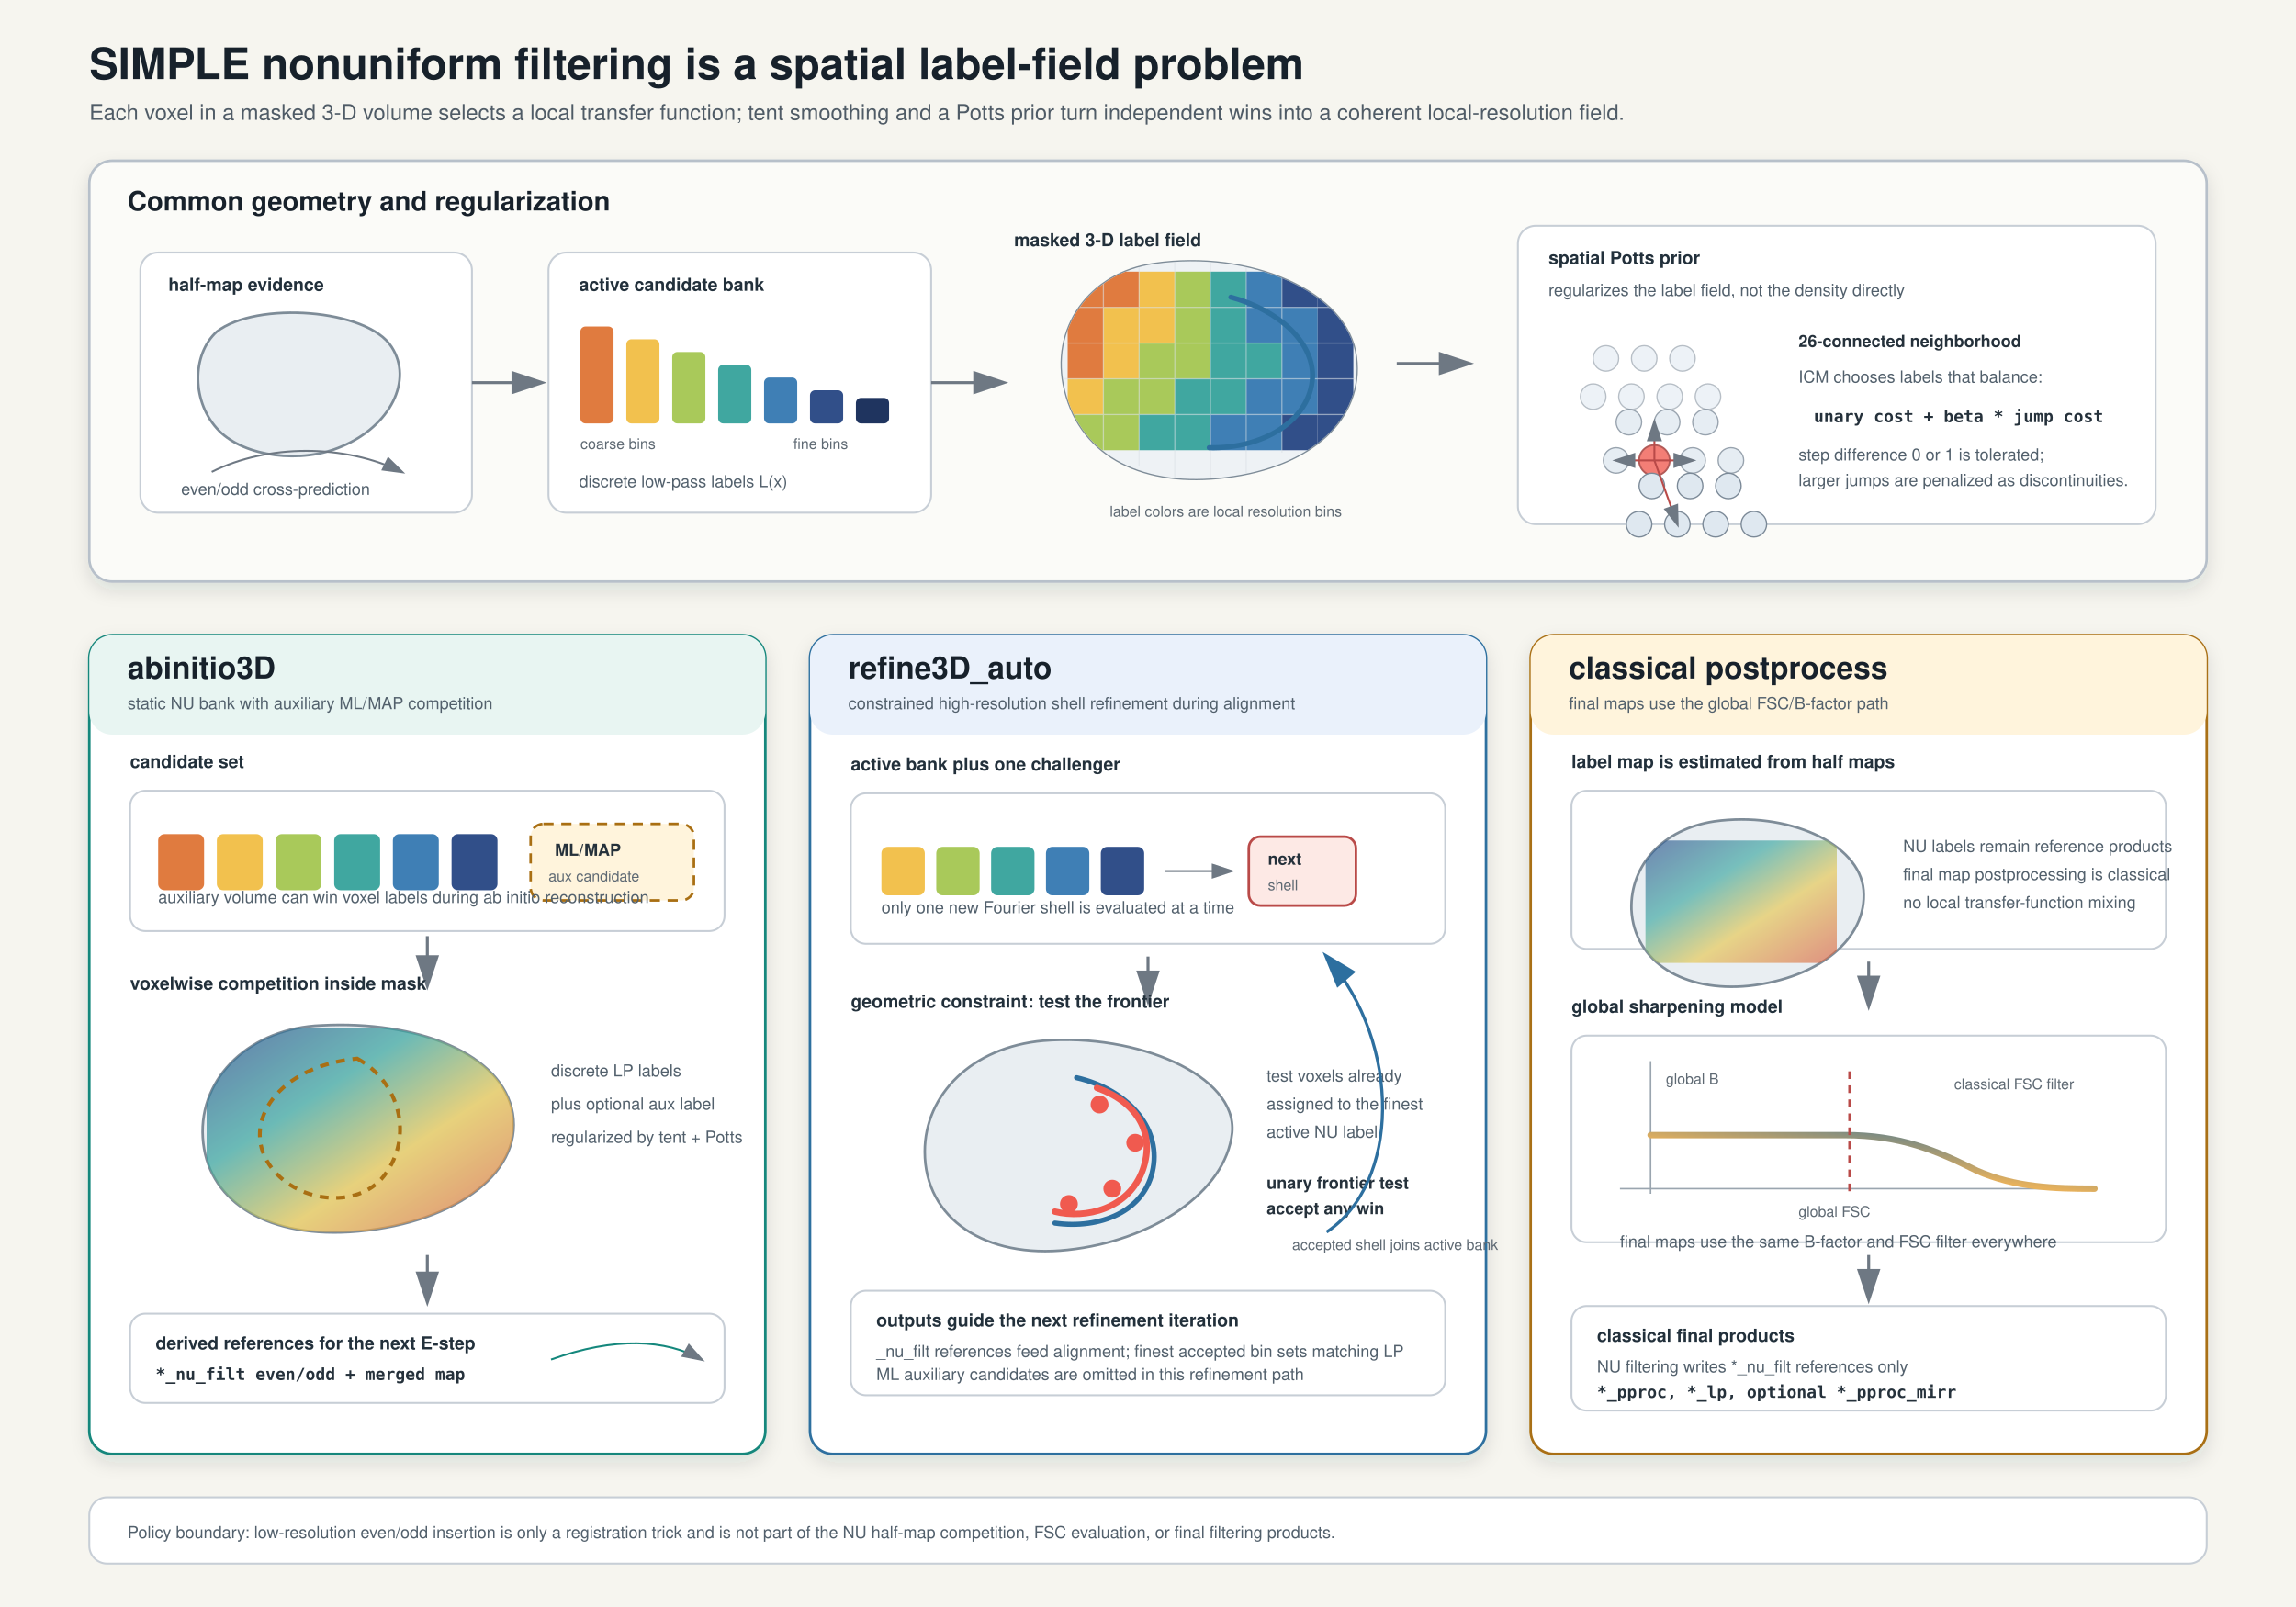
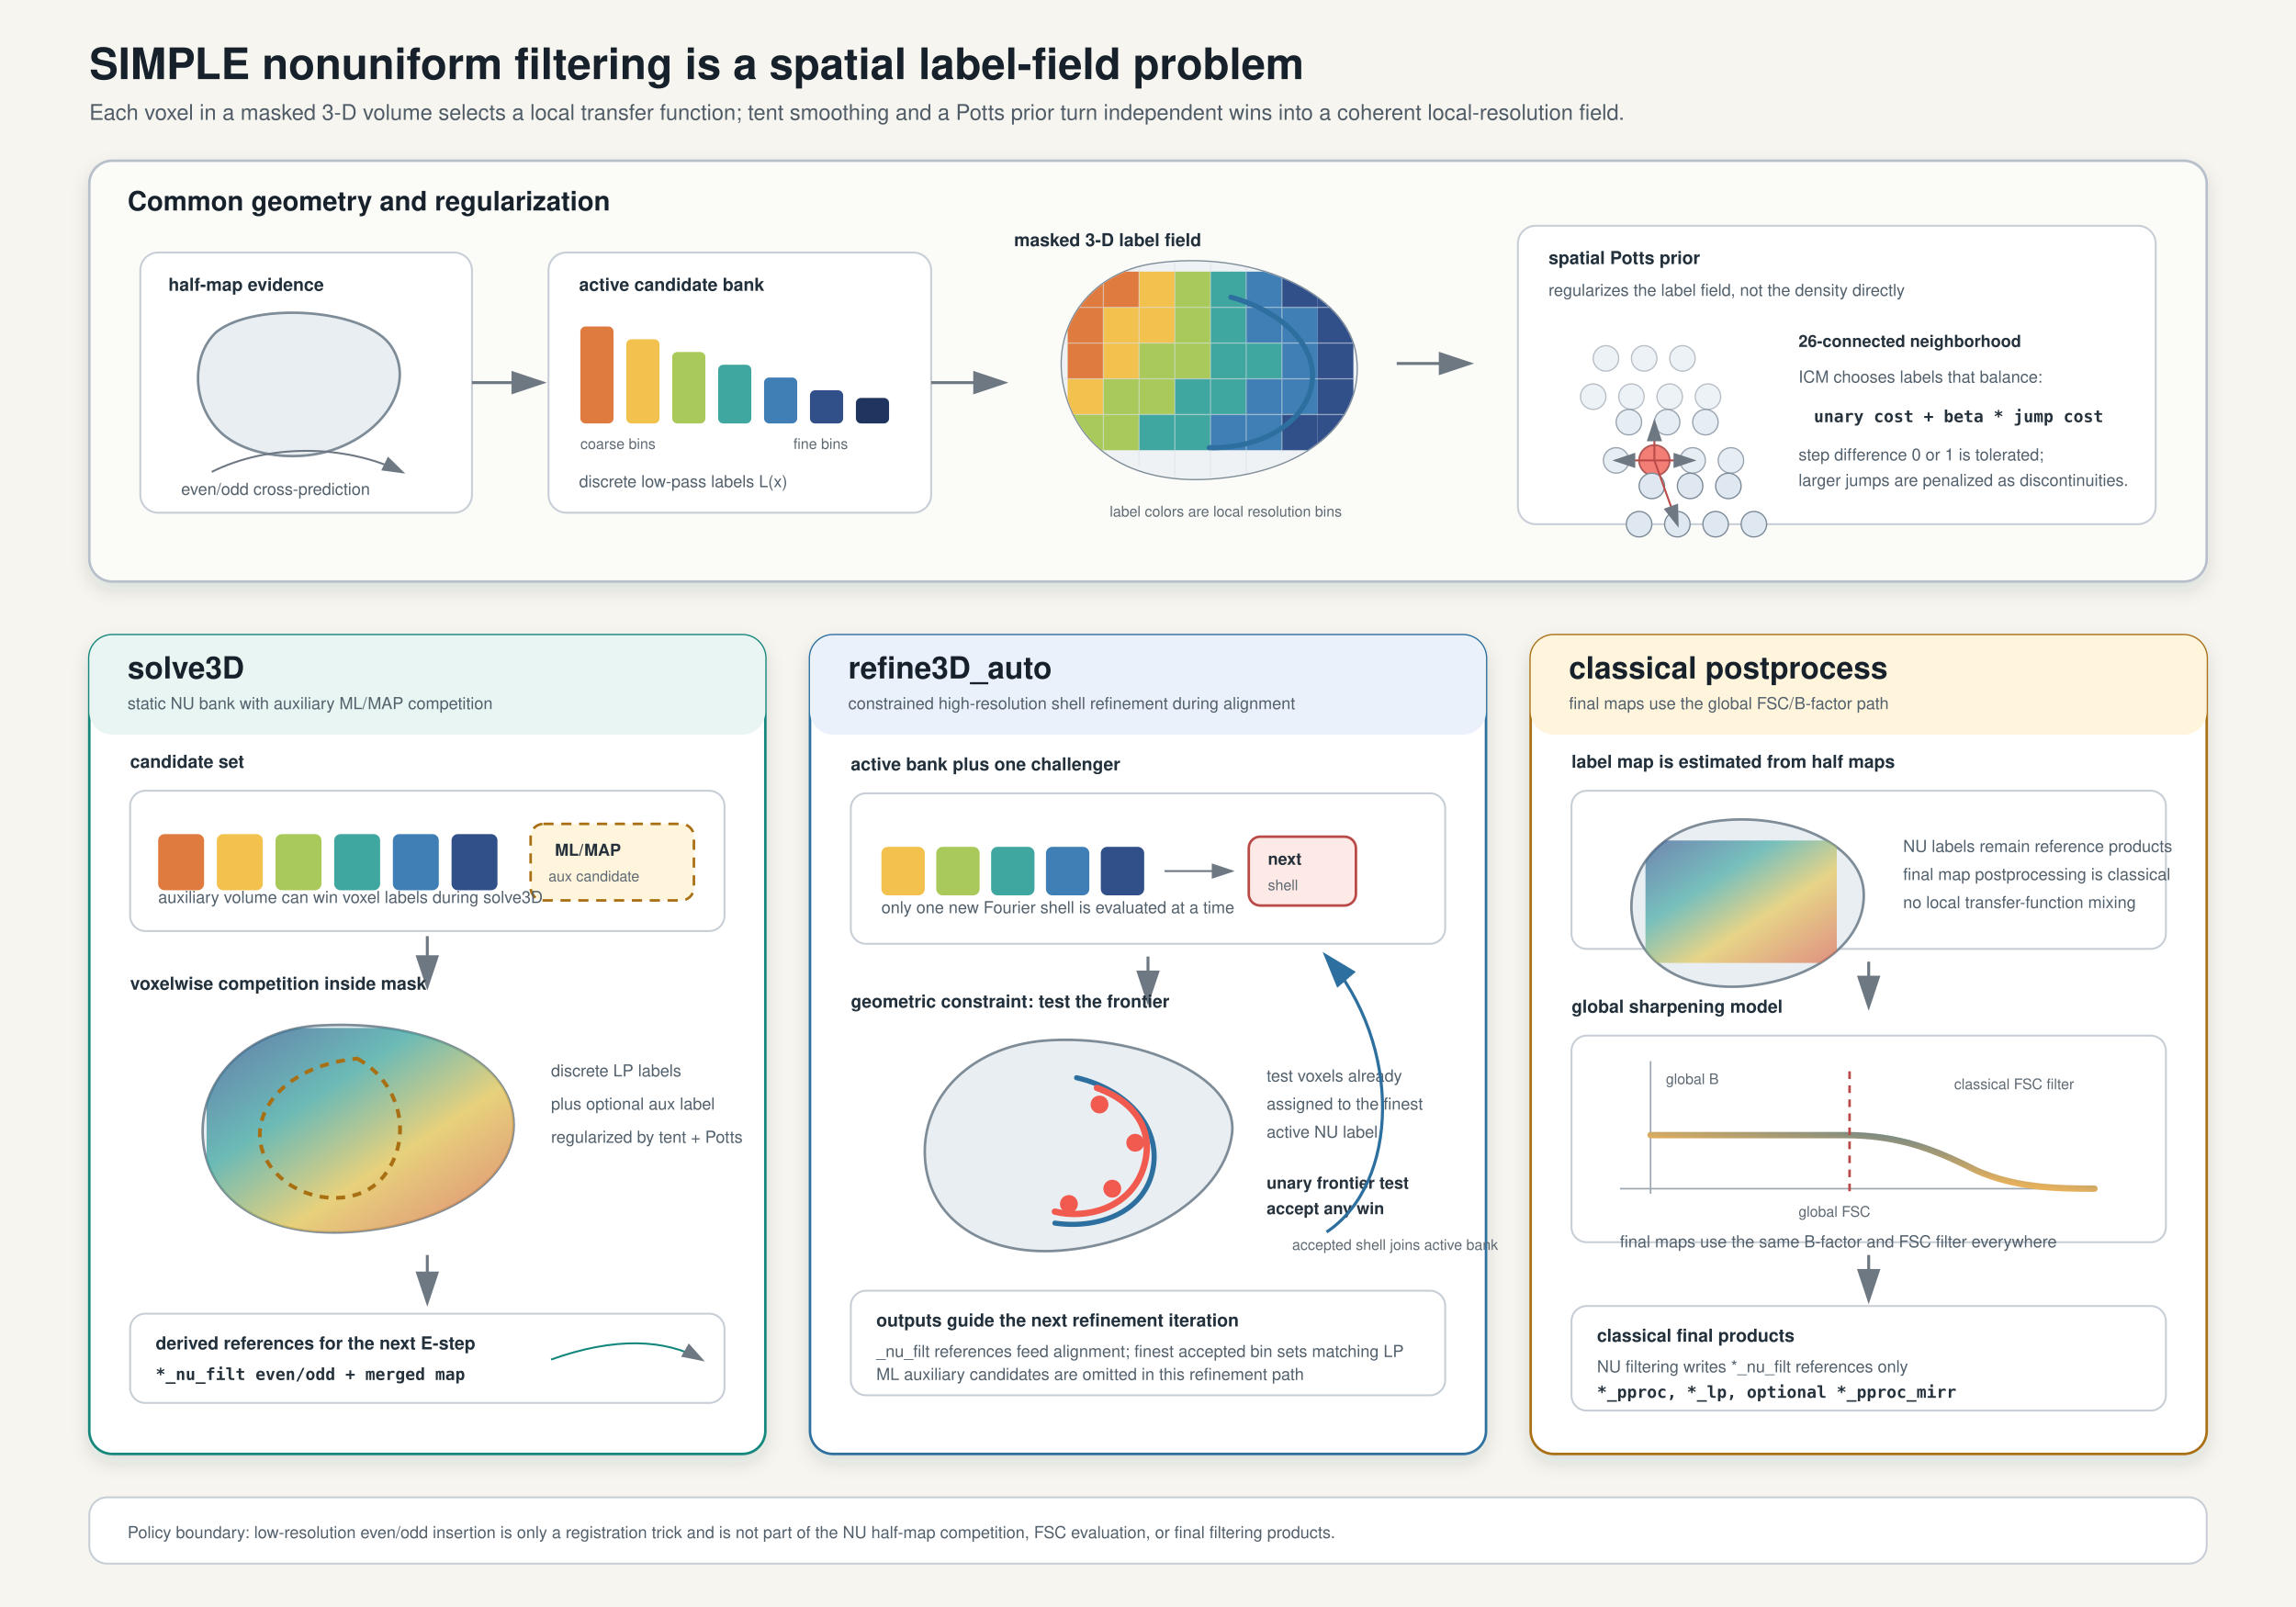
<svg xmlns="http://www.w3.org/2000/svg" width="1800" height="1260" viewBox="0 0 1800 1260" role="img" aria-labelledby="title desc">
  <defs>
    <style>
      .bg { fill: #f6f5ef; }
      .ink { fill: #17212b; }
      .muted { fill: #5b6672; }
      .soft { fill: #ffffff; stroke: #c7ced6; stroke-width: 1.5; }
      .panel { fill: #ffffff; stroke: #bbc5cf; stroke-width: 2; }
      .top-panel { fill: #fbfbf8; stroke: #b7c0ca; stroke-width: 2; }
      .title { font: 700 34px Helvetica, Arial, sans-serif; fill: #17212b; }
      .subtitle { font: 400 17px Helvetica, Arial, sans-serif; fill: #4f5b66; }
      .section-title { font: 700 21px Helvetica, Arial, sans-serif; fill: #17212b; }
      .panel-title { font: 700 24px Helvetica, Arial, sans-serif; fill: #17212b; }
      .label { font: 700 14px Helvetica, Arial, sans-serif; fill: #22303b; }
      .small { font: 400 13px Helvetica, Arial, sans-serif; fill: #52606c; }
      .tiny { font: 400 11.5px Helvetica, Arial, sans-serif; fill: #5e6973; }
      .mono { font: 700 13px Menlo, Consolas, monospace; fill: #25313b; }
      .callout { font: 700 13px Helvetica, Arial, sans-serif; fill: #25313b; }
      .arrow { stroke: #6e7883; stroke-width: 2.3; fill: none; marker-end: url(#arrowhead); }
      .thin-arrow { stroke: #6e7883; stroke-width: 1.5; fill: none; marker-end: url(#arrowhead); }
      .loop { stroke: #2d6f9f; stroke-width: 2.4; fill: none; marker-end: url(#blueArrow); }
      .teal-stroke { stroke: #14877c; }
      .blue-stroke { stroke: #2d6f9f; }
      .gold-stroke { stroke: #a96f13; }
      .red-stroke { stroke: #b94a48; }
      .dashed { stroke-dasharray: 7 6; }
      .grid-line { stroke: #d7dde3; stroke-width: 1; }
      .neigh { fill: #dfe8f0; stroke: #7b8997; stroke-width: 1; }
      .neigh-center { fill: #f05a4f; stroke: #9c2b28; stroke-width: 1.4; }
      .voxel-a { fill: #314f89; }
      .voxel-b { fill: #3f7fb5; }
      .voxel-c { fill: #40a7a0; }
      .voxel-d { fill: #a9c95a; }
      .voxel-e { fill: #f2c14e; }
      .voxel-f { fill: #e07b3f; }
      .mask { fill: #e9eef2; stroke: #7e8c98; stroke-width: 2; }
      .frontier { fill: none; stroke: #f05a4f; stroke-width: 5; stroke-linecap: round; stroke-linejoin: round; }
      .active { fill: none; stroke: #2d6f9f; stroke-width: 4; stroke-linecap: round; stroke-linejoin: round; }
    </style>
    <marker id="arrowhead" markerWidth="12" markerHeight="8" refX="10" refY="4" orient="auto">
      <path d="M0,0 L12,4 L0,8 Z" fill="#6e7883" />
    </marker>
    <marker id="blueArrow" markerWidth="12" markerHeight="8" refX="10" refY="4" orient="auto">
      <path d="M0,0 L12,4 L0,8 Z" fill="#2d6f9f" />
    </marker>
    <linearGradient id="heat" x1="0" y1="0" x2="1" y2="1">
      <stop offset="0%" stop-color="#2f4f8f" />
      <stop offset="34%" stop-color="#3aa6a0" />
      <stop offset="62%" stop-color="#e6c64f" />
      <stop offset="100%" stop-color="#d95f45" />
    </linearGradient>
    <linearGradient id="bfac" x1="0" y1="1" x2="1" y2="0">
      <stop offset="0%" stop-color="#f2c14e" />
      <stop offset="45%" stop-color="#e7b15c" />
      <stop offset="100%" stop-color="#2d6f9f" />
    </linearGradient>
    <filter id="shadow" x="-8%" y="-8%" width="116%" height="116%">
      <feDropShadow dx="0" dy="6" stdDeviation="7" flood-color="#1e2a33" flood-opacity="0.12" />
    </filter>
  </defs>
  <rect class="bg" x="0" y="0" width="1800" height="1260" />
  <text class="title" x="70" y="62">SIMPLE nonuniform filtering is a spatial label-field problem</text>
  <text class="subtitle" x="70" y="94">Each voxel in a masked 3-D volume selects a local transfer function; tent smoothing and a Potts prior turn independent wins into a coherent local-resolution field.</text>
  <rect class="top-panel" x="70" y="126" width="1660" height="330" rx="18" filter="url(#shadow)" />
  <text class="section-title" x="100" y="165">Common geometry and regularization</text>
  <g transform="translate(110 198)">
    <rect class="soft" x="0" y="0" width="260" height="204" rx="14" />
    <text class="label" x="22" y="30">half-map evidence</text>
    <path class="mask" d="M60,62 C40,80 40,118 62,140 C82,160 126,166 158,152 C196,136 214,100 197,74 C178,44 91,38 60,62 Z" />
    <path class="thin-arrow" d="M56,172 C100,150 160,150 205,172" />
    <text class="small" x="32" y="190">even/odd cross-prediction</text>
    <line class="arrow" x1="260" y1="102" x2="314" y2="102" />
  </g>
  <g transform="translate(430 198)">
    <rect class="soft" x="0" y="0" width="300" height="204" rx="14" />
    <text class="label" x="24" y="30">active candidate bank</text>
    <g transform="translate(25 58)">
      <rect x="0" y="0" width="26" height="76" rx="4" class="voxel-f" />
      <rect x="36" y="10" width="26" height="66" rx="4" class="voxel-e" />
      <rect x="72" y="20" width="26" height="56" rx="4" class="voxel-d" />
      <rect x="108" y="30" width="26" height="46" rx="4" class="voxel-c" />
      <rect x="144" y="40" width="26" height="36" rx="4" class="voxel-b" />
      <rect x="180" y="50" width="26" height="26" rx="4" class="voxel-a" />
      <rect x="216" y="56" width="26" height="20" rx="4" fill="#1f345f" />
    </g>
    <text class="tiny" x="25" y="154">coarse bins</text>
    <text class="tiny" x="192" y="154">fine bins</text>
    <text class="small" x="24" y="184">discrete low-pass labels L(x)</text>
    <line class="arrow" x1="300" y1="102" x2="356" y2="102" />
  </g>
  <g transform="translate(795 175)">
    <text class="label" x="0" y="18">masked 3-D label field</text>
    <path class="mask" d="M110,32 C59,39 28,83 40,131 C53,184 103,207 166,199 C233,191 274,153 268,105 C262,54 185,21 110,32 Z" />
    <clipPath id="sliceClip">
      <path d="M110,32 C59,39 28,83 40,131 C53,184 103,207 166,199 C233,191 274,153 268,105 C262,54 185,21 110,32 Z" />
    </clipPath>
    <g clip-path="url(#sliceClip)">
      <rect x="34" y="26" width="240" height="184" fill="#eef2f5" />
      <g transform="translate(42 38)">
        <rect class="voxel-f" x="0" y="0" width="28" height="28" />
        <rect class="voxel-f" x="28" y="0" width="28" height="28" />
        <rect class="voxel-e" x="56" y="0" width="28" height="28" />
        <rect class="voxel-d" x="84" y="0" width="28" height="28" />
        <rect class="voxel-c" x="112" y="0" width="28" height="28" />
        <rect class="voxel-b" x="140" y="0" width="28" height="28" />
        <rect class="voxel-a" x="168" y="0" width="28" height="28" />
        <rect class="voxel-a" x="196" y="0" width="28" height="28" />
        <rect class="voxel-f" x="0" y="28" width="28" height="28" />
        <rect class="voxel-e" x="28" y="28" width="28" height="28" />
        <rect class="voxel-e" x="56" y="28" width="28" height="28" />
        <rect class="voxel-d" x="84" y="28" width="28" height="28" />
        <rect class="voxel-c" x="112" y="28" width="28" height="28" />
        <rect class="voxel-b" x="140" y="28" width="28" height="28" />
        <rect class="voxel-b" x="168" y="28" width="28" height="28" />
        <rect class="voxel-a" x="196" y="28" width="28" height="28" />
        <rect class="voxel-f" x="0" y="56" width="28" height="28" />
        <rect class="voxel-e" x="28" y="56" width="28" height="28" />
        <rect class="voxel-d" x="56" y="56" width="28" height="28" />
        <rect class="voxel-d" x="84" y="56" width="28" height="28" />
        <rect class="voxel-c" x="112" y="56" width="28" height="28" />
        <rect class="voxel-c" x="140" y="56" width="28" height="28" />
        <rect class="voxel-b" x="168" y="56" width="28" height="28" />
        <rect class="voxel-a" x="196" y="56" width="28" height="28" />
        <rect class="voxel-e" x="0" y="84" width="28" height="28" />
        <rect class="voxel-d" x="28" y="84" width="28" height="28" />
        <rect class="voxel-d" x="56" y="84" width="28" height="28" />
        <rect class="voxel-c" x="84" y="84" width="28" height="28" />
        <rect class="voxel-c" x="112" y="84" width="28" height="28" />
        <rect class="voxel-b" x="140" y="84" width="28" height="28" />
        <rect class="voxel-b" x="168" y="84" width="28" height="28" />
        <rect class="voxel-a" x="196" y="84" width="28" height="28" />
        <rect class="voxel-d" x="0" y="112" width="28" height="28" />
        <rect class="voxel-d" x="28" y="112" width="28" height="28" />
        <rect class="voxel-c" x="56" y="112" width="28" height="28" />
        <rect class="voxel-c" x="84" y="112" width="28" height="28" />
        <rect class="voxel-b" x="112" y="112" width="28" height="28" />
        <rect class="voxel-b" x="140" y="112" width="28" height="28" />
        <rect class="voxel-a" x="168" y="112" width="28" height="28" />
        <rect class="voxel-a" x="196" y="112" width="28" height="28" />
      </g>
      <g opacity="0.45">
        <path class="grid-line" d="M70,38 L70,178" />
        <path class="grid-line" d="M98,34 L98,190" />
        <path class="grid-line" d="M126,30 L126,202" />
        <path class="grid-line" d="M154,30 L154,202" />
        <path class="grid-line" d="M182,34 L182,196" />
        <path class="grid-line" d="M210,40 L210,180" />
        <path class="grid-line" d="M42,66 L268,66" />
        <path class="grid-line" d="M38,94 L272,94" />
        <path class="grid-line" d="M38,122 L272,122" />
        <path class="grid-line" d="M48,150 L258,150" />
      </g>
    </g>
    <path class="active" d="M170,58 C207,68 235,93 234,121 C232,155 195,177 153,176" />
    <text class="tiny" x="75" y="230">label colors are local resolution bins</text>
    <line class="arrow" x1="300" y1="110" x2="356" y2="110" />
  </g>
  <g transform="translate(1190 177)">
    <rect class="soft" x="0" y="0" width="500" height="234" rx="14" />
    <text class="label" x="24" y="30">spatial Potts prior</text>
    <text class="small" x="24" y="55">regularizes the label field, not the density directly</text>
    <g transform="translate(35 82)">
      <g opacity="0.55">
        <circle class="neigh" cx="34" cy="22" r="10" />
        <circle class="neigh" cx="64" cy="22" r="10" />
        <circle class="neigh" cx="94" cy="22" r="10" />
        <circle class="neigh" cx="24" cy="52" r="10" />
        <circle class="neigh" cx="54" cy="52" r="10" />
        <circle class="neigh" cx="84" cy="52" r="10" />
        <circle class="neigh" cx="114" cy="52" r="10" />
      </g>
      <g opacity="0.78">
        <circle class="neigh" cx="52" cy="72" r="10" />
        <circle class="neigh" cx="82" cy="72" r="10" />
        <circle class="neigh" cx="112" cy="72" r="10" />
        <circle class="neigh" cx="42" cy="102" r="10" />
        <circle class="neigh-center" cx="72" cy="102" r="12" />
        <circle class="neigh" cx="102" cy="102" r="10" />
        <circle class="neigh" cx="132" cy="102" r="10" />
      </g>
      <g>
        <circle class="neigh" cx="70" cy="122" r="10" />
        <circle class="neigh" cx="100" cy="122" r="10" />
        <circle class="neigh" cx="130" cy="122" r="10" />
        <circle class="neigh" cx="60" cy="152" r="10" />
        <circle class="neigh" cx="90" cy="152" r="10" />
        <circle class="neigh" cx="120" cy="152" r="10" />
        <circle class="neigh" cx="150" cy="152" r="10" />
      </g>
      <path class="thin-arrow red-stroke" d="M72,102 L42,102" />
      <path class="thin-arrow red-stroke" d="M72,102 L102,102" />
      <path class="thin-arrow red-stroke" d="M72,102 L72,72" />
      <path class="thin-arrow red-stroke" d="M72,102 L90,152" />
    </g>
    <text class="callout" x="220" y="95">26-connected neighborhood</text>
    <text class="small" x="220" y="123">ICM chooses labels that balance:</text>
    <text class="mono" x="232" y="154">unary cost + beta * jump cost</text>
    <text class="small" x="220" y="184">step difference 0 or 1 is tolerated;</text>
    <text class="small" x="220" y="204">larger jumps are penalized as discontinuities.</text>
  </g>
  <g transform="translate(70 498)">
    <rect class="panel teal-stroke" x="0" y="0" width="530" height="642" rx="18" filter="url(#shadow)" />
    <rect x="0" y="0" width="530" height="78" rx="18" fill="#e8f5f2" />
-     <text class="panel-title" x="30" y="34">abinitio3D</text>
+     <text class="panel-title" x="30" y="34">solve3D</text>
    <text class="small" x="30" y="58">static NU bank with auxiliary ML/MAP competition</text>
    <g transform="translate(32 104)">
      <text class="label" x="0" y="0">candidate set</text>
      <rect class="soft" x="0" y="18" width="466" height="110" rx="12" />
      <g transform="translate(22 52)">
        <rect class="voxel-f" x="0" y="0" width="36" height="44" rx="5" />
        <rect class="voxel-e" x="46" y="0" width="36" height="44" rx="5" />
        <rect class="voxel-d" x="92" y="0" width="36" height="44" rx="5" />
        <rect class="voxel-c" x="138" y="0" width="36" height="44" rx="5" />
        <rect class="voxel-b" x="184" y="0" width="36" height="44" rx="5" />
        <rect class="voxel-a" x="230" y="0" width="36" height="44" rx="5" />
        <rect x="292" y="-8" width="128" height="60" rx="10" fill="#fff4dc" stroke="#a96f13" stroke-width="2" stroke-dasharray="8 6" />
        <text class="callout" x="311" y="17">ML/MAP</text>
        <text class="tiny" x="306" y="37">aux candidate</text>
      </g>
-       <text class="small" x="22" y="106">auxiliary volume can win voxel labels during ab initio reconstruction</text>
+       <text class="small" x="22" y="106">auxiliary volume can win voxel labels during solve3D</text>
    </g>
    <line class="arrow" x1="265" y1="236" x2="265" y2="274" />
    <g transform="translate(32 278)">
      <text class="label" x="0" y="0">voxelwise competition inside mask</text>
      <path class="mask" d="M150,28 C95,30 54,68 57,116 C60,164 104,194 172,190 C250,185 308,146 300,97 C292,50 225,24 150,28 Z" />
-       <clipPath id="abinitioClip">
+       <clipPath id="solve3DClip">
        <path d="M150,28 C95,30 54,68 57,116 C60,164 104,194 172,190 C250,185 308,146 300,97 C292,50 225,24 150,28 Z" />
      </clipPath>
-       <g clip-path="url(#abinitioClip)">
+       <g clip-path="url(#solve3DClip)">
        <rect x="60" y="30" width="244" height="160" fill="url(#heat)" opacity="0.72" />
      </g>
      <path class="dashed gold-stroke" d="M178,54 C211,72 223,115 199,146 C178,173 129,167 109,137 C87,104 116,60 178,54 Z" fill="none" stroke-width="3" />
      <text class="small" x="330" y="68">discrete LP labels</text>
      <text class="small" x="330" y="94">plus optional aux label</text>
      <text class="small" x="330" y="120">regularized by tent + Potts</text>
    </g>
    <line class="arrow" x1="265" y1="486" x2="265" y2="522" />
    <g transform="translate(32 532)">
      <rect class="soft" x="0" y="0" width="466" height="70" rx="12" />
      <text class="label" x="20" y="28">derived references for the next E-step</text>
      <text class="mono" x="20" y="52">*_nu_filt even/odd + merged map</text>
      <path class="thin-arrow teal-stroke" d="M330,36 C380,18 420,20 448,36" />
    </g>
  </g>
  <g transform="translate(635 498)">
    <rect class="panel blue-stroke" x="0" y="0" width="530" height="642" rx="18" filter="url(#shadow)" />
    <rect x="0" y="0" width="530" height="78" rx="18" fill="#eaf1fb" />
    <text class="panel-title" x="30" y="34">refine3D_auto</text>
    <text class="small" x="30" y="58">constrained high-resolution shell refinement during alignment</text>
    <g transform="translate(32 106)">
      <text class="label" x="0" y="0">active bank plus one challenger</text>
      <rect class="soft" x="0" y="18" width="466" height="118" rx="12" />
      <g transform="translate(24 60)">
        <rect class="voxel-e" x="0" y="0" width="34" height="38" rx="5" />
        <rect class="voxel-d" x="43" y="0" width="34" height="38" rx="5" />
        <rect class="voxel-c" x="86" y="0" width="34" height="38" rx="5" />
        <rect class="voxel-b" x="129" y="0" width="34" height="38" rx="5" />
        <rect class="voxel-a" x="172" y="0" width="34" height="38" rx="5" />
        <path class="thin-arrow" d="M222,19 L274,19" />
        <rect x="288" y="-8" width="84" height="54" rx="9" fill="#fde9e5" stroke="#b94a48" stroke-width="2" />
        <text class="callout" x="303" y="14">next</text>
        <text class="tiny" x="303" y="34">shell</text>
      </g>
      <text class="small" x="24" y="112">only one new Fourier shell is evaluated at a time</text>
    </g>
    <line class="arrow" x1="265" y1="252" x2="265" y2="286" />
    <g transform="translate(32 292)">
      <text class="label" x="0" y="0">geometric constraint: test the frontier</text>
      <path class="mask" d="M151,26 C95,31 58,68 58,113 C58,166 106,197 170,190 C236,183 294,145 299,98 C303,53 224,20 151,26 Z" />
      <path class="active" d="M177,55 C216,64 243,93 237,126 C231,160 195,174 160,169" />
      <path class="frontier" d="M193,63 C224,74 239,98 229,127 C218,158 184,166 160,160" />
      <circle cx="195" cy="76" r="7" fill="#f05a4f" />
      <circle cx="223" cy="106" r="7" fill="#f05a4f" />
      <circle cx="205" cy="142" r="7" fill="#f05a4f" />
      <circle cx="171" cy="154" r="7" fill="#f05a4f" />
      <text class="small" x="326" y="58">test voxels already</text>
      <text class="small" x="326" y="80">assigned to the finest</text>
      <text class="small" x="326" y="102">active NU label</text>
      <text class="callout" x="326" y="142">unary frontier test</text>
      <text class="callout" x="326" y="162">accept any win</text>
    </g>
    <path class="loop" d="M405,468 C462,430 465,322 405,252" />
    <text class="tiny" x="378" y="482">accepted shell joins active bank</text>
    <g transform="translate(32 514)">
      <rect class="soft" x="0" y="0" width="466" height="82" rx="12" />
      <text class="label" x="20" y="28">outputs guide the next refinement iteration</text>
      <text class="small" x="20" y="52">_nu_filt references feed alignment; finest accepted bin sets matching LP</text>
      <text class="small" x="20" y="70">ML auxiliary candidates are omitted in this refinement path</text>
    </g>
  </g>
  <g transform="translate(1200 498)">
    <rect class="panel gold-stroke" x="0" y="0" width="530" height="642" rx="18" filter="url(#shadow)" />
    <rect x="0" y="0" width="530" height="78" rx="18" fill="#fff4dc" />
    <text class="panel-title" x="30" y="34">classical postprocess</text>
    <text class="small" x="30" y="58">final maps use the global FSC/B-factor path</text>
    <g transform="translate(32 104)">
      <text class="label" x="0" y="0">label map is estimated from half maps</text>
      <rect class="soft" x="0" y="18" width="466" height="124" rx="12" />
      <path class="mask" d="M112,42 C72,48 46,76 47,111 C49,153 89,176 139,171 C194,165 232,134 229,96 C226,59 169,34 112,42 Z" />
      <clipPath id="postClip">
        <path d="M112,42 C72,48 46,76 47,111 C49,153 89,176 139,171 C194,165 232,134 229,96 C226,59 169,34 112,42 Z" />
      </clipPath>
      <rect x="58" y="57" width="150" height="96" fill="url(#heat)" opacity="0.65" clip-path="url(#postClip)" />
      <text class="small" x="260" y="66">NU labels remain reference products</text>
      <text class="small" x="260" y="88">final map postprocessing is classical</text>
      <text class="small" x="260" y="110">no local transfer-function mixing</text>
    </g>
    <line class="arrow" x1="265" y1="256" x2="265" y2="290" />
    <g transform="translate(32 296)">
      <text class="label" x="0" y="0">global sharpening model</text>
      <rect class="soft" x="0" y="18" width="466" height="162" rx="12" />
      <line x1="38" y1="138" x2="410" y2="138" stroke="#9aa5af" stroke-width="1.2" />
      <line x1="62" y1="38" x2="62" y2="142" stroke="#9aa5af" stroke-width="1.2" />
      <path d="M62,96 C126,96 170,96 214,96 C258,96 286,108 318,124 C348,137 378,138 410,138" fill="none" stroke="url(#bfac)" stroke-width="5" stroke-linecap="round" />
      <line x1="218" y1="46" x2="218" y2="144" stroke="#b94a48" stroke-width="2" stroke-dasharray="6 5" />
      <text class="tiny" x="178" y="160">global FSC</text>
      <text class="tiny" x="74" y="56">global B</text>
      <text class="tiny" x="300" y="60">classical FSC filter</text>
      <text class="small" x="38" y="184">final maps use the same B-factor and FSC filter everywhere</text>
    </g>
    <line class="arrow" x1="265" y1="486" x2="265" y2="520" />
    <g transform="translate(32 526)">
      <rect class="soft" x="0" y="0" width="466" height="82" rx="12" />
      <text class="label" x="20" y="28">classical final products</text>
      <text class="small" x="20" y="52">NU filtering writes *_nu_filt references only</text>
      <text class="mono" x="20" y="72">*_pproc, *_lp, optional *_pproc_mirr</text>
    </g>
  </g>
  <rect class="soft" x="70" y="1174" width="1660" height="52" rx="14" />
  <text class="small" x="100" y="1206">Policy boundary: low-resolution even/odd insertion is only a registration trick and is not part of the NU half-map competition, FSC evaluation, or final filtering products.</text>
</svg>
